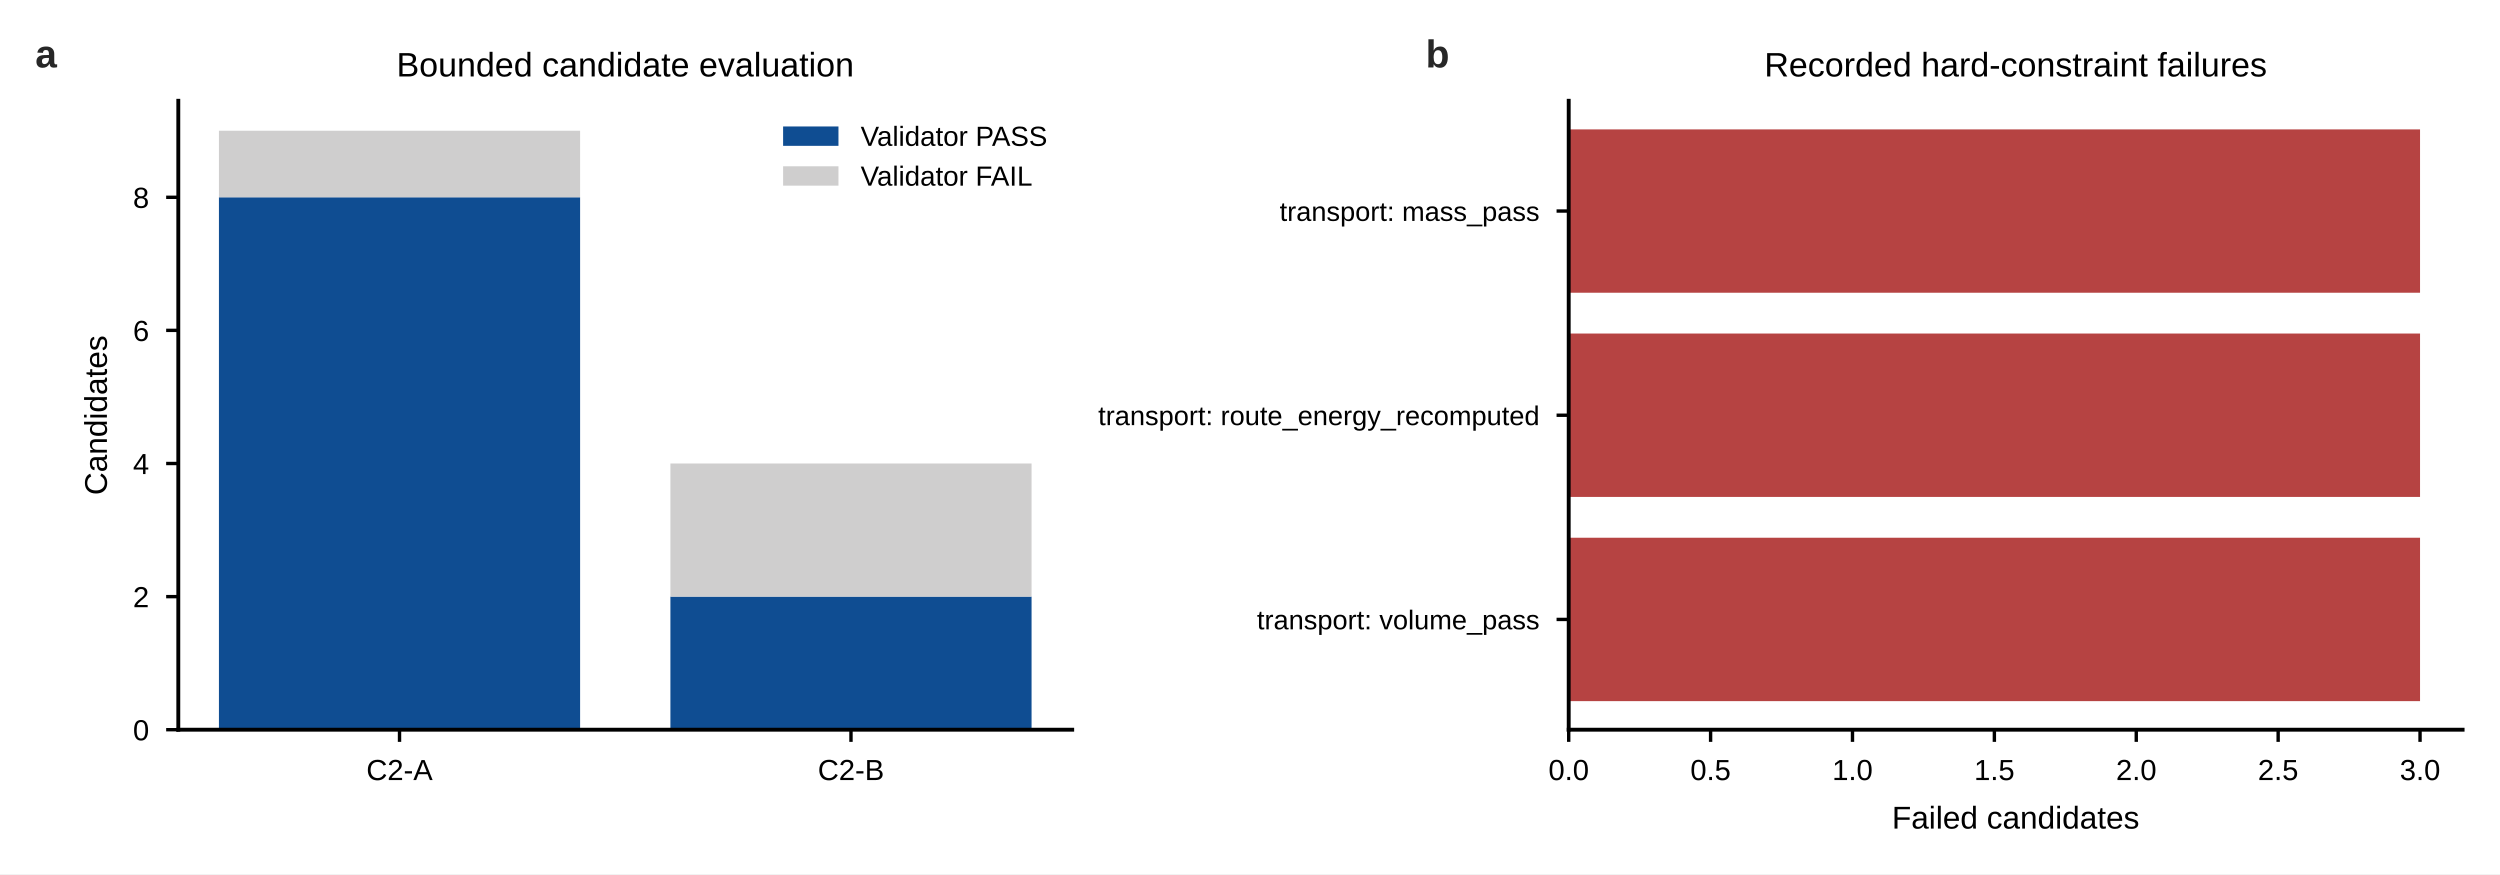
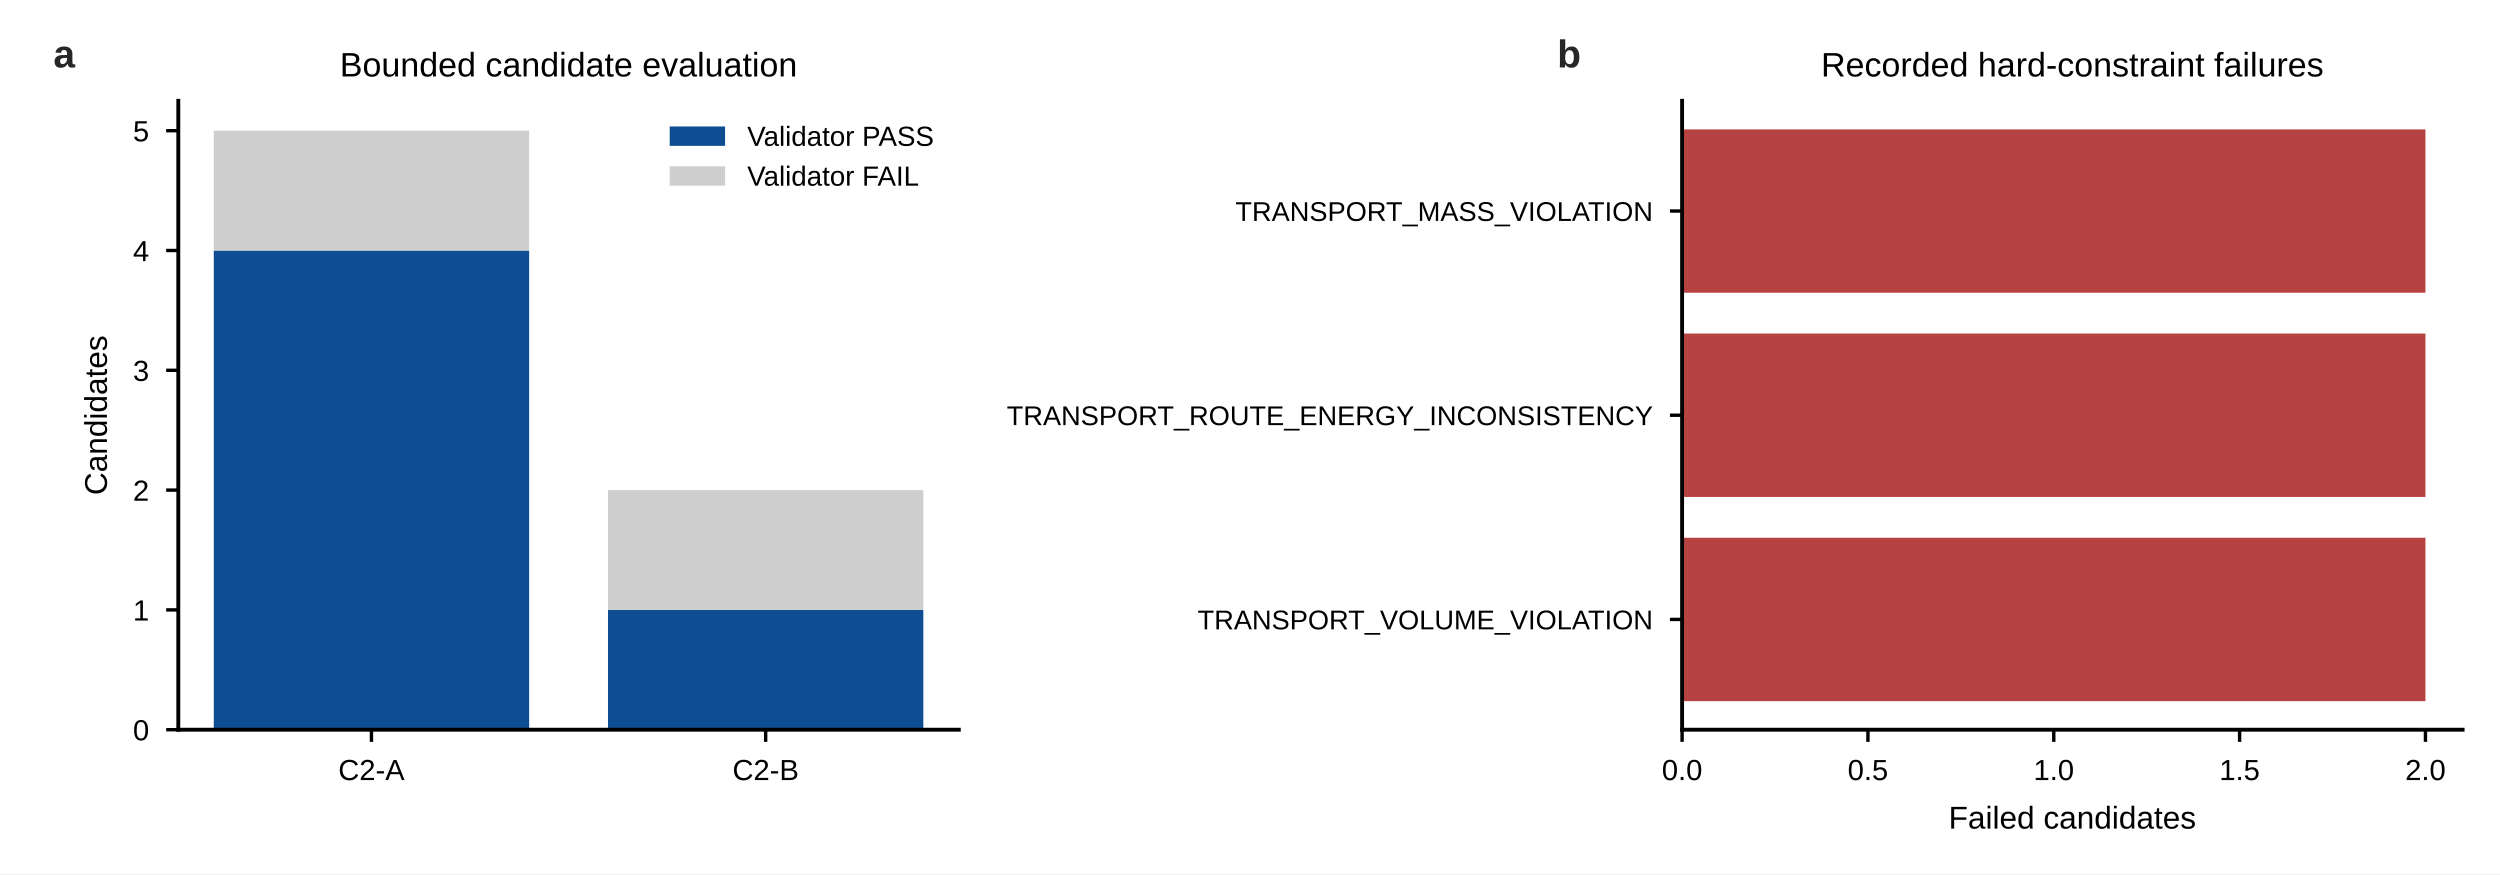
<svg xmlns="http://www.w3.org/2000/svg" xmlns:xlink="http://www.w3.org/1999/xlink" width="514.8pt" height="180pt" viewBox="0 0 514.8 180" version="1.1">
  <defs>
    <style type="text/css">*{stroke-linejoin: round; stroke-linecap: butt}</style>
  </defs>
  <g id="figure_1">
    <g id="patch_1">
      <path d="M 0 180  L 514.8 180  L 514.8 0  L 0 0  z " style="fill: #ffffff" />
    </g>
    <g id="axes_1">
      <g id="patch_2">
-         <path d="M 36.716 150.261  L 220.788 150.261  L 220.788 20.752  L 36.716 20.752  z " style="fill: #ffffff" />
+         <path d="M 36.716 150.261  L 197.439 150.261  L 197.439 20.752  L 36.716 20.752  z " style="fill: #ffffff" />
      </g>
      <g id="patch_3">
-         <path d="M 45.083 150.261  L 119.455 150.261  L 119.455 40.624  L 45.083 40.624  z " clip-path="url(#p928deea348)" style="fill: #0f4d92" />
+         <path d="M 44.022 150.261  L 108.96 150.261  L 108.96 51.587  L 44.022 51.587  z " clip-path="url(#p4bbb63251d)" style="fill: #0f4d92" />
      </g>
      <g id="patch_4">
-         <path d="M 138.049 150.261  L 212.421 150.261  L 212.421 122.852  L 138.049 122.852  z " clip-path="url(#p928deea348)" style="fill: #0f4d92" />
+         <path d="M 125.195 150.261  L 190.133 150.261  L 190.133 125.593  L 125.195 125.593  z " clip-path="url(#p4bbb63251d)" style="fill: #0f4d92" />
      </g>
      <g id="patch_5">
-         <path d="M 45.083 40.624  L 119.455 40.624  L 119.455 26.919  L 45.083 26.919  z " clip-path="url(#p928deea348)" style="fill: #cfcece" />
+         <path d="M 44.022 51.587  L 108.96 51.587  L 108.96 26.919  L 44.022 26.919  z " clip-path="url(#p4bbb63251d)" style="fill: #cfcece" />
      </g>
      <g id="patch_6">
-         <path d="M 138.049 122.852  L 212.421 122.852  L 212.421 95.442  L 138.049 95.442  z " clip-path="url(#p928deea348)" style="fill: #cfcece" />
+         <path d="M 125.195 125.593  L 190.133 125.593  L 190.133 100.924  L 125.195 100.924  z " clip-path="url(#p4bbb63251d)" style="fill: #cfcece" />
      </g>
      <g id="matplotlib.axis_1">
        <g id="xtick_1">
          <g id="line2d_1">
            <defs>
-               <path id="m569b2f39ed" d="M 0 0  L 0 2.5  " style="stroke: #000000; stroke-width: 0.7" />
+               <path id="mc3b065fe0b" d="M 0 0  L 0 2.5  " style="stroke: #000000; stroke-width: 0.7" />
            </defs>
            <g>
-               <use xlink:href="#m569b2f39ed" x="82.269" y="150.261" style="stroke: #000000; stroke-width: 0.7" />
+               <use xlink:href="#mc3b065fe0b" x="76.491" y="150.261" style="stroke: #000000; stroke-width: 0.7" />
            </g>
          </g>
          <g id="text_1">
-             <text style="font-size: 6px; font-family: 'Arial', 'DejaVu Sans', 'Liberation Sans', sans-serif; text-anchor: middle" x="82.269" y="160.629" transform="rotate(-0 82.26917 160.6294)">C2-A</text>
+             <text style="font-size: 6px; font-family: 'Arial', 'DejaVu Sans', 'Liberation Sans', sans-serif; text-anchor: middle" x="76.491" y="160.629" transform="rotate(-0 76.49079 160.6294)">C2-A</text>
          </g>
        </g>
        <g id="xtick_2">
          <g id="line2d_2">
            <g>
-               <use xlink:href="#m569b2f39ed" x="175.235" y="150.261" style="stroke: #000000; stroke-width: 0.7" />
+               <use xlink:href="#mc3b065fe0b" x="157.664" y="150.261" style="stroke: #000000; stroke-width: 0.7" />
            </g>
          </g>
          <g id="text_2">
-             <text style="font-size: 6px; font-family: 'Arial', 'DejaVu Sans', 'Liberation Sans', sans-serif; text-anchor: middle" x="175.235" y="160.629" transform="rotate(-0 175.2348 160.6294)">C2-B</text>
+             <text style="font-size: 6px; font-family: 'Arial', 'DejaVu Sans', 'Liberation Sans', sans-serif; text-anchor: middle" x="157.664" y="160.629" transform="rotate(-0 157.6638 160.6294)">C2-B</text>
          </g>
        </g>
      </g>
      <g id="matplotlib.axis_2">
        <g id="ytick_1">
          <g id="line2d_3">
            <defs>
-               <path id="m66fc5e46ad" d="M 0 0  L -2.5 0  " style="stroke: #000000; stroke-width: 0.7" />
+               <path id="m5be72a459b" d="M 0 0  L -2.5 0  " style="stroke: #000000; stroke-width: 0.7" />
            </defs>
            <g>
-               <use xlink:href="#m66fc5e46ad" x="36.716" y="150.261" style="stroke: #000000; stroke-width: 0.7" />
+               <use xlink:href="#m5be72a459b" x="36.716" y="150.261" style="stroke: #000000; stroke-width: 0.7" />
            </g>
          </g>
          <g id="text_3">
            <text style="font-size: 6px; font-family: 'Arial', 'DejaVu Sans', 'Liberation Sans', sans-serif; text-anchor: end" x="30.716" y="152.445" transform="rotate(-0 30.716 152.4453)">0</text>
          </g>
        </g>
        <g id="ytick_2">
          <g id="line2d_4">
            <g>
-               <use xlink:href="#m66fc5e46ad" x="36.716" y="122.852" style="stroke: #000000; stroke-width: 0.7" />
+               <use xlink:href="#m5be72a459b" x="36.716" y="125.593" style="stroke: #000000; stroke-width: 0.7" />
            </g>
          </g>
          <g id="text_4">
-             <text style="font-size: 6px; font-family: 'Arial', 'DejaVu Sans', 'Liberation Sans', sans-serif; text-anchor: end" x="30.716" y="125.036" transform="rotate(-0 30.716 125.0359)">2</text>
+             <text style="font-size: 6px; font-family: 'Arial', 'DejaVu Sans', 'Liberation Sans', sans-serif; text-anchor: end" x="30.716" y="127.777" transform="rotate(-0 30.716 127.7768)">1</text>
          </g>
        </g>
        <g id="ytick_3">
          <g id="line2d_5">
            <g>
-               <use xlink:href="#m66fc5e46ad" x="36.716" y="95.442" style="stroke: #000000; stroke-width: 0.7" />
+               <use xlink:href="#m5be72a459b" x="36.716" y="100.924" style="stroke: #000000; stroke-width: 0.7" />
            </g>
          </g>
          <g id="text_5">
-             <text style="font-size: 6px; font-family: 'Arial', 'DejaVu Sans', 'Liberation Sans', sans-serif; text-anchor: end" x="30.716" y="97.627" transform="rotate(-0 30.716 97.62651)">4</text>
+             <text style="font-size: 6px; font-family: 'Arial', 'DejaVu Sans', 'Liberation Sans', sans-serif; text-anchor: end" x="30.716" y="103.108" transform="rotate(-0 30.716 103.1084)">2</text>
          </g>
        </g>
        <g id="ytick_4">
          <g id="line2d_6">
            <g>
-               <use xlink:href="#m66fc5e46ad" x="36.716" y="68.033" style="stroke: #000000; stroke-width: 0.7" />
+               <use xlink:href="#m5be72a459b" x="36.716" y="76.256" style="stroke: #000000; stroke-width: 0.7" />
            </g>
          </g>
          <g id="text_6">
-             <text style="font-size: 6px; font-family: 'Arial', 'DejaVu Sans', 'Liberation Sans', sans-serif; text-anchor: end" x="30.716" y="70.217" transform="rotate(-0 30.716 70.21711)">6</text>
+             <text style="font-size: 6px; font-family: 'Arial', 'DejaVu Sans', 'Liberation Sans', sans-serif; text-anchor: end" x="30.716" y="78.44" transform="rotate(-0 30.716 78.43993)">3</text>
          </g>
        </g>
        <g id="ytick_5">
          <g id="line2d_7">
            <g>
-               <use xlink:href="#m66fc5e46ad" x="36.716" y="40.624" style="stroke: #000000; stroke-width: 0.7" />
+               <use xlink:href="#m5be72a459b" x="36.716" y="51.587" style="stroke: #000000; stroke-width: 0.7" />
            </g>
          </g>
          <g id="text_7">
-             <text style="font-size: 6px; font-family: 'Arial', 'DejaVu Sans', 'Liberation Sans', sans-serif; text-anchor: end" x="30.716" y="42.808" transform="rotate(-0 30.716 42.80771)">8</text>
-           </g>
-         </g>
-         <g id="text_8">
+             <text style="font-size: 6px; font-family: 'Arial', 'DejaVu Sans', 'Liberation Sans', sans-serif; text-anchor: end" x="30.716" y="53.771" transform="rotate(-0 30.716 53.77147)">4</text>
+           </g>
+         </g>
+         <g id="ytick_6">
+           <g id="line2d_8">
+             <g>
+               <use xlink:href="#m5be72a459b" x="36.716" y="26.919" style="stroke: #000000; stroke-width: 0.7" />
+             </g>
+           </g>
+           <g id="text_8">
+             <text style="font-size: 6px; font-family: 'Arial', 'DejaVu Sans', 'Liberation Sans', sans-serif; text-anchor: end" x="30.716" y="29.103" transform="rotate(-0 30.716 29.10301)">5</text>
+           </g>
+         </g>
+         <g id="text_9">
          <text style="font-size: 6.5px; font-family: 'Arial', 'DejaVu Sans', 'Liberation Sans', sans-serif; text-anchor: middle" x="22.012" y="85.507" transform="rotate(-90 22.01152 85.50652)">Candidates</text>
        </g>
      </g>
      <g id="patch_7">
        <path d="M 36.716 150.261  L 36.716 20.752  " style="fill: none; stroke: #000000; stroke-width: 0.8; stroke-linejoin: miter; stroke-linecap: square" />
      </g>
      <g id="patch_8">
-         <path d="M 36.716 150.261  L 220.788 150.261  " style="fill: none; stroke: #000000; stroke-width: 0.8; stroke-linejoin: miter; stroke-linecap: square" />
-       </g>
-       <g id="text_9">
-         <text style="font-weight: 700; font-size: 8px; font-family: 'Arial', 'DejaVu Sans', 'Liberation Sans', sans-serif; text-anchor: start; fill: #272727" x="7.264" y="13.888" transform="rotate(-0 7.26448 13.88784)">a</text>
+         <path d="M 36.716 150.261  L 197.439 150.261  " style="fill: none; stroke: #000000; stroke-width: 0.8; stroke-linejoin: miter; stroke-linecap: square" />
      </g>
      <g id="text_10">
-         <text style="font-size: 7px; font-family: 'Arial', 'DejaVu Sans', 'Liberation Sans', sans-serif; text-anchor: middle" x="128.752" y="15.752" transform="rotate(-0 128.752 15.75181)">Bounded candidate evaluation</text>
+         <text style="font-weight: 700; font-size: 8px; font-family: 'Arial', 'DejaVu Sans', 'Liberation Sans', sans-serif; text-anchor: start; fill: #272727" x="11" y="13.888" transform="rotate(-0 11.00038 13.88784)">a</text>
+       </g>
+       <g id="text_11">
+         <text style="font-size: 7px; font-family: 'Arial', 'DejaVu Sans', 'Liberation Sans', sans-serif; text-anchor: middle" x="117.077" y="15.752" transform="rotate(-0 117.0773 15.75181)">Bounded candidate evaluation</text>
      </g>
      <g id="legend_1">
        <g id="patch_9">
-           <path d="M 161.257 30.032  L 172.657 30.032  L 172.657 26.042  L 161.257 26.042  z " style="fill: #0f4d92" />
-         </g>
-         <g id="text_11">
-           <text style="font-size: 5.7px; font-family: 'Arial', 'DejaVu Sans', 'Liberation Sans', sans-serif; text-anchor: start" x="177.217" y="30.032" transform="rotate(-0 177.2168 30.03157)">Validator PASS</text>
+           <path d="M 137.907 30.032  L 149.307 30.032  L 149.307 26.042  L 137.907 26.042  z " style="fill: #0f4d92" />
+         </g>
+         <g id="text_12">
+           <text style="font-size: 5.7px; font-family: 'Arial', 'DejaVu Sans', 'Liberation Sans', sans-serif; text-anchor: start" x="153.867" y="30.032" transform="rotate(-0 153.8675 30.03157)">Validator PASS</text>
        </g>
        <g id="patch_10">
-           <path d="M 161.257 38.231  L 172.657 38.231  L 172.657 34.241  L 161.257 34.241  z " style="fill: #cfcece" />
-         </g>
-         <g id="text_12">
-           <text style="font-size: 5.7px; font-family: 'Arial', 'DejaVu Sans', 'Liberation Sans', sans-serif; text-anchor: start" x="177.217" y="38.231" transform="rotate(-0 177.2168 38.23089)">Validator FAIL</text>
+           <path d="M 137.907 38.231  L 149.307 38.231  L 149.307 34.241  L 137.907 34.241  z " style="fill: #cfcece" />
+         </g>
+         <g id="text_13">
+           <text style="font-size: 5.7px; font-family: 'Arial', 'DejaVu Sans', 'Liberation Sans', sans-serif; text-anchor: start" x="153.867" y="38.231" transform="rotate(-0 153.8675 38.23089)">Validator FAIL</text>
        </g>
      </g>
    </g>
    <g id="axes_2">
      <g id="patch_11">
-         <path d="M 323.028 150.261  L 507.1 150.261  L 507.1 20.752  L 323.028 20.752  z " style="fill: #ffffff" />
+         <path d="M 346.377 150.261  L 507.1 150.261  L 507.1 20.752  L 346.377 20.752  z " style="fill: #ffffff" />
      </g>
      <g id="patch_12">
-         <path d="M 323.028 26.639  L 498.335 26.639  L 498.335 60.277  L 323.028 60.277  z " clip-path="url(#pa047e3a8ee)" style="fill: #b64342" />
+         <path d="M 346.377 26.639  L 499.447 26.639  L 499.447 60.277  L 346.377 60.277  z " clip-path="url(#p287aae86da)" style="fill: #b64342" />
      </g>
      <g id="patch_13">
-         <path d="M 323.028 68.687  L 498.335 68.687  L 498.335 102.326  L 323.028 102.326  z " clip-path="url(#pa047e3a8ee)" style="fill: #b64342" />
+         <path d="M 346.377 68.687  L 499.447 68.687  L 499.447 102.326  L 346.377 102.326  z " clip-path="url(#p287aae86da)" style="fill: #b64342" />
      </g>
      <g id="patch_14">
-         <path d="M 323.028 110.736  L 498.335 110.736  L 498.335 144.374  L 323.028 144.374  z " clip-path="url(#pa047e3a8ee)" style="fill: #b64342" />
+         <path d="M 346.377 110.736  L 499.447 110.736  L 499.447 144.374  L 346.377 144.374  z " clip-path="url(#p287aae86da)" style="fill: #b64342" />
      </g>
      <g id="matplotlib.axis_3">
        <g id="xtick_3">
-           <g id="line2d_8">
-             <g>
-               <use xlink:href="#m569b2f39ed" x="323.028" y="150.261" style="stroke: #000000; stroke-width: 0.7" />
-             </g>
-           </g>
-           <g id="text_13">
-             <text style="font-size: 6px; font-family: 'Arial', 'DejaVu Sans', 'Liberation Sans', sans-serif; text-anchor: middle" x="323.028" y="160.629" transform="rotate(-0 323.028 160.6294)">0.0</text>
+           <g id="line2d_9">
+             <g>
+               <use xlink:href="#mc3b065fe0b" x="346.377" y="150.261" style="stroke: #000000; stroke-width: 0.7" />
+             </g>
+           </g>
+           <g id="text_14">
+             <text style="font-size: 6px; font-family: 'Arial', 'DejaVu Sans', 'Liberation Sans', sans-serif; text-anchor: middle" x="346.377" y="160.629" transform="rotate(-0 346.3774 160.6294)">0.0</text>
          </g>
        </g>
        <g id="xtick_4">
-           <g id="line2d_9">
-             <g>
-               <use xlink:href="#m569b2f39ed" x="352.246" y="150.261" style="stroke: #000000; stroke-width: 0.7" />
-             </g>
-           </g>
-           <g id="text_14">
-             <text style="font-size: 6px; font-family: 'Arial', 'DejaVu Sans', 'Liberation Sans', sans-serif; text-anchor: middle" x="352.246" y="160.629" transform="rotate(-0 352.2458 160.6294)">0.5</text>
+           <g id="line2d_10">
+             <g>
+               <use xlink:href="#mc3b065fe0b" x="384.645" y="150.261" style="stroke: #000000; stroke-width: 0.7" />
+             </g>
+           </g>
+           <g id="text_15">
+             <text style="font-size: 6px; font-family: 'Arial', 'DejaVu Sans', 'Liberation Sans', sans-serif; text-anchor: middle" x="384.645" y="160.629" transform="rotate(-0 384.6447 160.6294)">0.5</text>
          </g>
        </g>
        <g id="xtick_5">
-           <g id="line2d_10">
-             <g>
-               <use xlink:href="#m569b2f39ed" x="381.464" y="150.261" style="stroke: #000000; stroke-width: 0.7" />
-             </g>
-           </g>
-           <g id="text_15">
-             <text style="font-size: 6px; font-family: 'Arial', 'DejaVu Sans', 'Liberation Sans', sans-serif; text-anchor: middle" x="381.464" y="160.629" transform="rotate(-0 381.4636 160.6294)">1.0</text>
+           <g id="line2d_11">
+             <g>
+               <use xlink:href="#mc3b065fe0b" x="422.912" y="150.261" style="stroke: #000000; stroke-width: 0.7" />
+             </g>
+           </g>
+           <g id="text_16">
+             <text style="font-size: 6px; font-family: 'Arial', 'DejaVu Sans', 'Liberation Sans', sans-serif; text-anchor: middle" x="422.912" y="160.629" transform="rotate(-0 422.912 160.6294)">1.0</text>
          </g>
        </g>
        <g id="xtick_6">
-           <g id="line2d_11">
-             <g>
-               <use xlink:href="#m569b2f39ed" x="410.681" y="150.261" style="stroke: #000000; stroke-width: 0.7" />
-             </g>
-           </g>
-           <g id="text_16">
-             <text style="font-size: 6px; font-family: 'Arial', 'DejaVu Sans', 'Liberation Sans', sans-serif; text-anchor: middle" x="410.681" y="160.629" transform="rotate(-0 410.6813 160.6294)">1.5</text>
+           <g id="line2d_12">
+             <g>
+               <use xlink:href="#mc3b065fe0b" x="461.179" y="150.261" style="stroke: #000000; stroke-width: 0.7" />
+             </g>
+           </g>
+           <g id="text_17">
+             <text style="font-size: 6px; font-family: 'Arial', 'DejaVu Sans', 'Liberation Sans', sans-serif; text-anchor: middle" x="461.179" y="160.629" transform="rotate(-0 461.1793 160.6294)">1.5</text>
          </g>
        </g>
        <g id="xtick_7">
-           <g id="line2d_12">
-             <g>
-               <use xlink:href="#m569b2f39ed" x="439.899" y="150.261" style="stroke: #000000; stroke-width: 0.7" />
-             </g>
-           </g>
-           <g id="text_17">
-             <text style="font-size: 6px; font-family: 'Arial', 'DejaVu Sans', 'Liberation Sans', sans-serif; text-anchor: middle" x="439.899" y="160.629" transform="rotate(-0 439.8991 160.6294)">2.0</text>
-           </g>
-         </g>
-         <g id="xtick_8">
          <g id="line2d_13">
            <g>
-               <use xlink:href="#m569b2f39ed" x="469.117" y="150.261" style="stroke: #000000; stroke-width: 0.7" />
+               <use xlink:href="#mc3b065fe0b" x="499.447" y="150.261" style="stroke: #000000; stroke-width: 0.7" />
            </g>
          </g>
          <g id="text_18">
-             <text style="font-size: 6px; font-family: 'Arial', 'DejaVu Sans', 'Liberation Sans', sans-serif; text-anchor: middle" x="469.117" y="160.629" transform="rotate(-0 469.1169 160.6294)">2.5</text>
-           </g>
-         </g>
-         <g id="xtick_9">
+             <text style="font-size: 6px; font-family: 'Arial', 'DejaVu Sans', 'Liberation Sans', sans-serif; text-anchor: middle" x="499.447" y="160.629" transform="rotate(-0 499.4465 160.6294)">2.0</text>
+           </g>
+         </g>
+         <g id="text_19">
+           <text style="font-size: 6.5px; font-family: 'Arial', 'DejaVu Sans', 'Liberation Sans', sans-serif; text-anchor: middle" x="426.739" y="170.624" transform="rotate(-0 426.7387 170.6243)">Failed candidates</text>
+         </g>
+       </g>
+       <g id="matplotlib.axis_4">
+         <g id="ytick_7">
          <g id="line2d_14">
            <g>
-               <use xlink:href="#m569b2f39ed" x="498.335" y="150.261" style="stroke: #000000; stroke-width: 0.7" />
-             </g>
-           </g>
-           <g id="text_19">
-             <text style="font-size: 6px; font-family: 'Arial', 'DejaVu Sans', 'Liberation Sans', sans-serif; text-anchor: middle" x="498.335" y="160.629" transform="rotate(-0 498.3347 160.6294)">3.0</text>
-           </g>
-         </g>
-         <g id="text_20">
-           <text style="font-size: 6.5px; font-family: 'Arial', 'DejaVu Sans', 'Liberation Sans', sans-serif; text-anchor: middle" x="415.064" y="170.624" transform="rotate(-0 415.064 170.6243)">Failed candidates</text>
-         </g>
-       </g>
-       <g id="matplotlib.axis_4">
-         <g id="ytick_6">
+               <use xlink:href="#m5be72a459b" x="346.377" y="43.458" style="stroke: #000000; stroke-width: 0.7" />
+             </g>
+           </g>
+           <g id="text_20">
+             <text style="font-size: 5.6px; font-family: 'Arial', 'DejaVu Sans', 'Liberation Sans', sans-serif; text-anchor: end" x="340.377" y="45.498" transform="rotate(-0 340.3774 45.49807)">TRANSPORT_MASS_VIOLATION</text>
+           </g>
+         </g>
+         <g id="ytick_8">
          <g id="line2d_15">
            <g>
-               <use xlink:href="#m66fc5e46ad" x="323.028" y="43.458" style="stroke: #000000; stroke-width: 0.7" />
+               <use xlink:href="#m5be72a459b" x="346.377" y="85.507" style="stroke: #000000; stroke-width: 0.7" />
            </g>
          </g>
          <g id="text_21">
-             <text style="font-size: 5.6px; font-family: 'Arial', 'DejaVu Sans', 'Liberation Sans', sans-serif; text-anchor: end" x="317.028" y="45.496" transform="rotate(-0 317.028 45.49648)">transport: mass_pass</text>
-           </g>
-         </g>
-         <g id="ytick_7">
+             <text style="font-size: 5.6px; font-family: 'Arial', 'DejaVu Sans', 'Liberation Sans', sans-serif; text-anchor: end" x="340.377" y="87.547" transform="rotate(-0 340.3774 87.54658)">TRANSPORT_ROUTE_ENERGY_INCONSISTENCY</text>
+           </g>
+         </g>
+         <g id="ytick_9">
          <g id="line2d_16">
            <g>
-               <use xlink:href="#m66fc5e46ad" x="323.028" y="85.507" style="stroke: #000000; stroke-width: 0.7" />
+               <use xlink:href="#m5be72a459b" x="346.377" y="127.555" style="stroke: #000000; stroke-width: 0.7" />
            </g>
          </g>
          <g id="text_22">
-             <text style="font-size: 5.6px; font-family: 'Arial', 'DejaVu Sans', 'Liberation Sans', sans-serif; text-anchor: end" x="317.028" y="87.545" transform="rotate(-0 317.028 87.54499)">transport: route_energy_recomputed</text>
-           </g>
-         </g>
-         <g id="ytick_8">
-           <g id="line2d_17">
-             <g>
-               <use xlink:href="#m66fc5e46ad" x="323.028" y="127.555" style="stroke: #000000; stroke-width: 0.7" />
-             </g>
-           </g>
-           <g id="text_23">
-             <text style="font-size: 5.6px; font-family: 'Arial', 'DejaVu Sans', 'Liberation Sans', sans-serif; text-anchor: end" x="317.028" y="129.594" transform="rotate(-0 317.028 129.5935)">transport: volume_pass</text>
+             <text style="font-size: 5.6px; font-family: 'Arial', 'DejaVu Sans', 'Liberation Sans', sans-serif; text-anchor: end" x="340.377" y="129.595" transform="rotate(-0 340.3774 129.5951)">TRANSPORT_VOLUME_VIOLATION</text>
          </g>
        </g>
      </g>
      <g id="patch_15">
-         <path d="M 323.028 150.261  L 323.028 20.752  " style="fill: none; stroke: #000000; stroke-width: 0.8; stroke-linejoin: miter; stroke-linecap: square" />
+         <path d="M 346.377 150.261  L 346.377 20.752  " style="fill: none; stroke: #000000; stroke-width: 0.8; stroke-linejoin: miter; stroke-linecap: square" />
      </g>
      <g id="patch_16">
-         <path d="M 323.028 150.261  L 507.1 150.261  " style="fill: none; stroke: #000000; stroke-width: 0.8; stroke-linejoin: miter; stroke-linecap: square" />
+         <path d="M 346.377 150.261  L 507.1 150.261  " style="fill: none; stroke: #000000; stroke-width: 0.8; stroke-linejoin: miter; stroke-linecap: square" />
+       </g>
+       <g id="text_23">
+         <text style="font-weight: 700; font-size: 8px; font-family: 'Arial', 'DejaVu Sans', 'Liberation Sans', sans-serif; text-anchor: start; fill: #272727" x="320.662" y="13.888" transform="rotate(-0 320.6618 13.88784)">b</text>
      </g>
      <g id="text_24">
-         <text style="font-weight: 700; font-size: 8px; font-family: 'Arial', 'DejaVu Sans', 'Liberation Sans', sans-serif; text-anchor: start; fill: #272727" x="293.576" y="13.888" transform="rotate(-0 293.5765 13.88784)">b</text>
-       </g>
-       <g id="text_25">
-         <text style="font-size: 7px; font-family: 'Arial', 'DejaVu Sans', 'Liberation Sans', sans-serif; text-anchor: middle" x="415.064" y="15.752" transform="rotate(-0 415.064 15.75181)">Recorded hard-constraint failures</text>
+         <text style="font-size: 7px; font-family: 'Arial', 'DejaVu Sans', 'Liberation Sans', sans-serif; text-anchor: middle" x="426.739" y="15.752" transform="rotate(-0 426.7387 15.75181)">Recorded hard-constraint failures</text>
      </g>
    </g>
  </g>
  <defs>
-     <clipPath id="p928deea348">
-       <rect x="36.716" y="20.752" width="184.072" height="129.509" />
+     <clipPath id="p4bbb63251d">
+       <rect x="36.716" y="20.752" width="160.723" height="129.509" />
    </clipPath>
-     <clipPath id="pa047e3a8ee">
-       <rect x="323.028" y="20.752" width="184.072" height="129.509" />
+     <clipPath id="p287aae86da">
+       <rect x="346.377" y="20.752" width="160.723" height="129.509" />
    </clipPath>
  </defs>
</svg>
